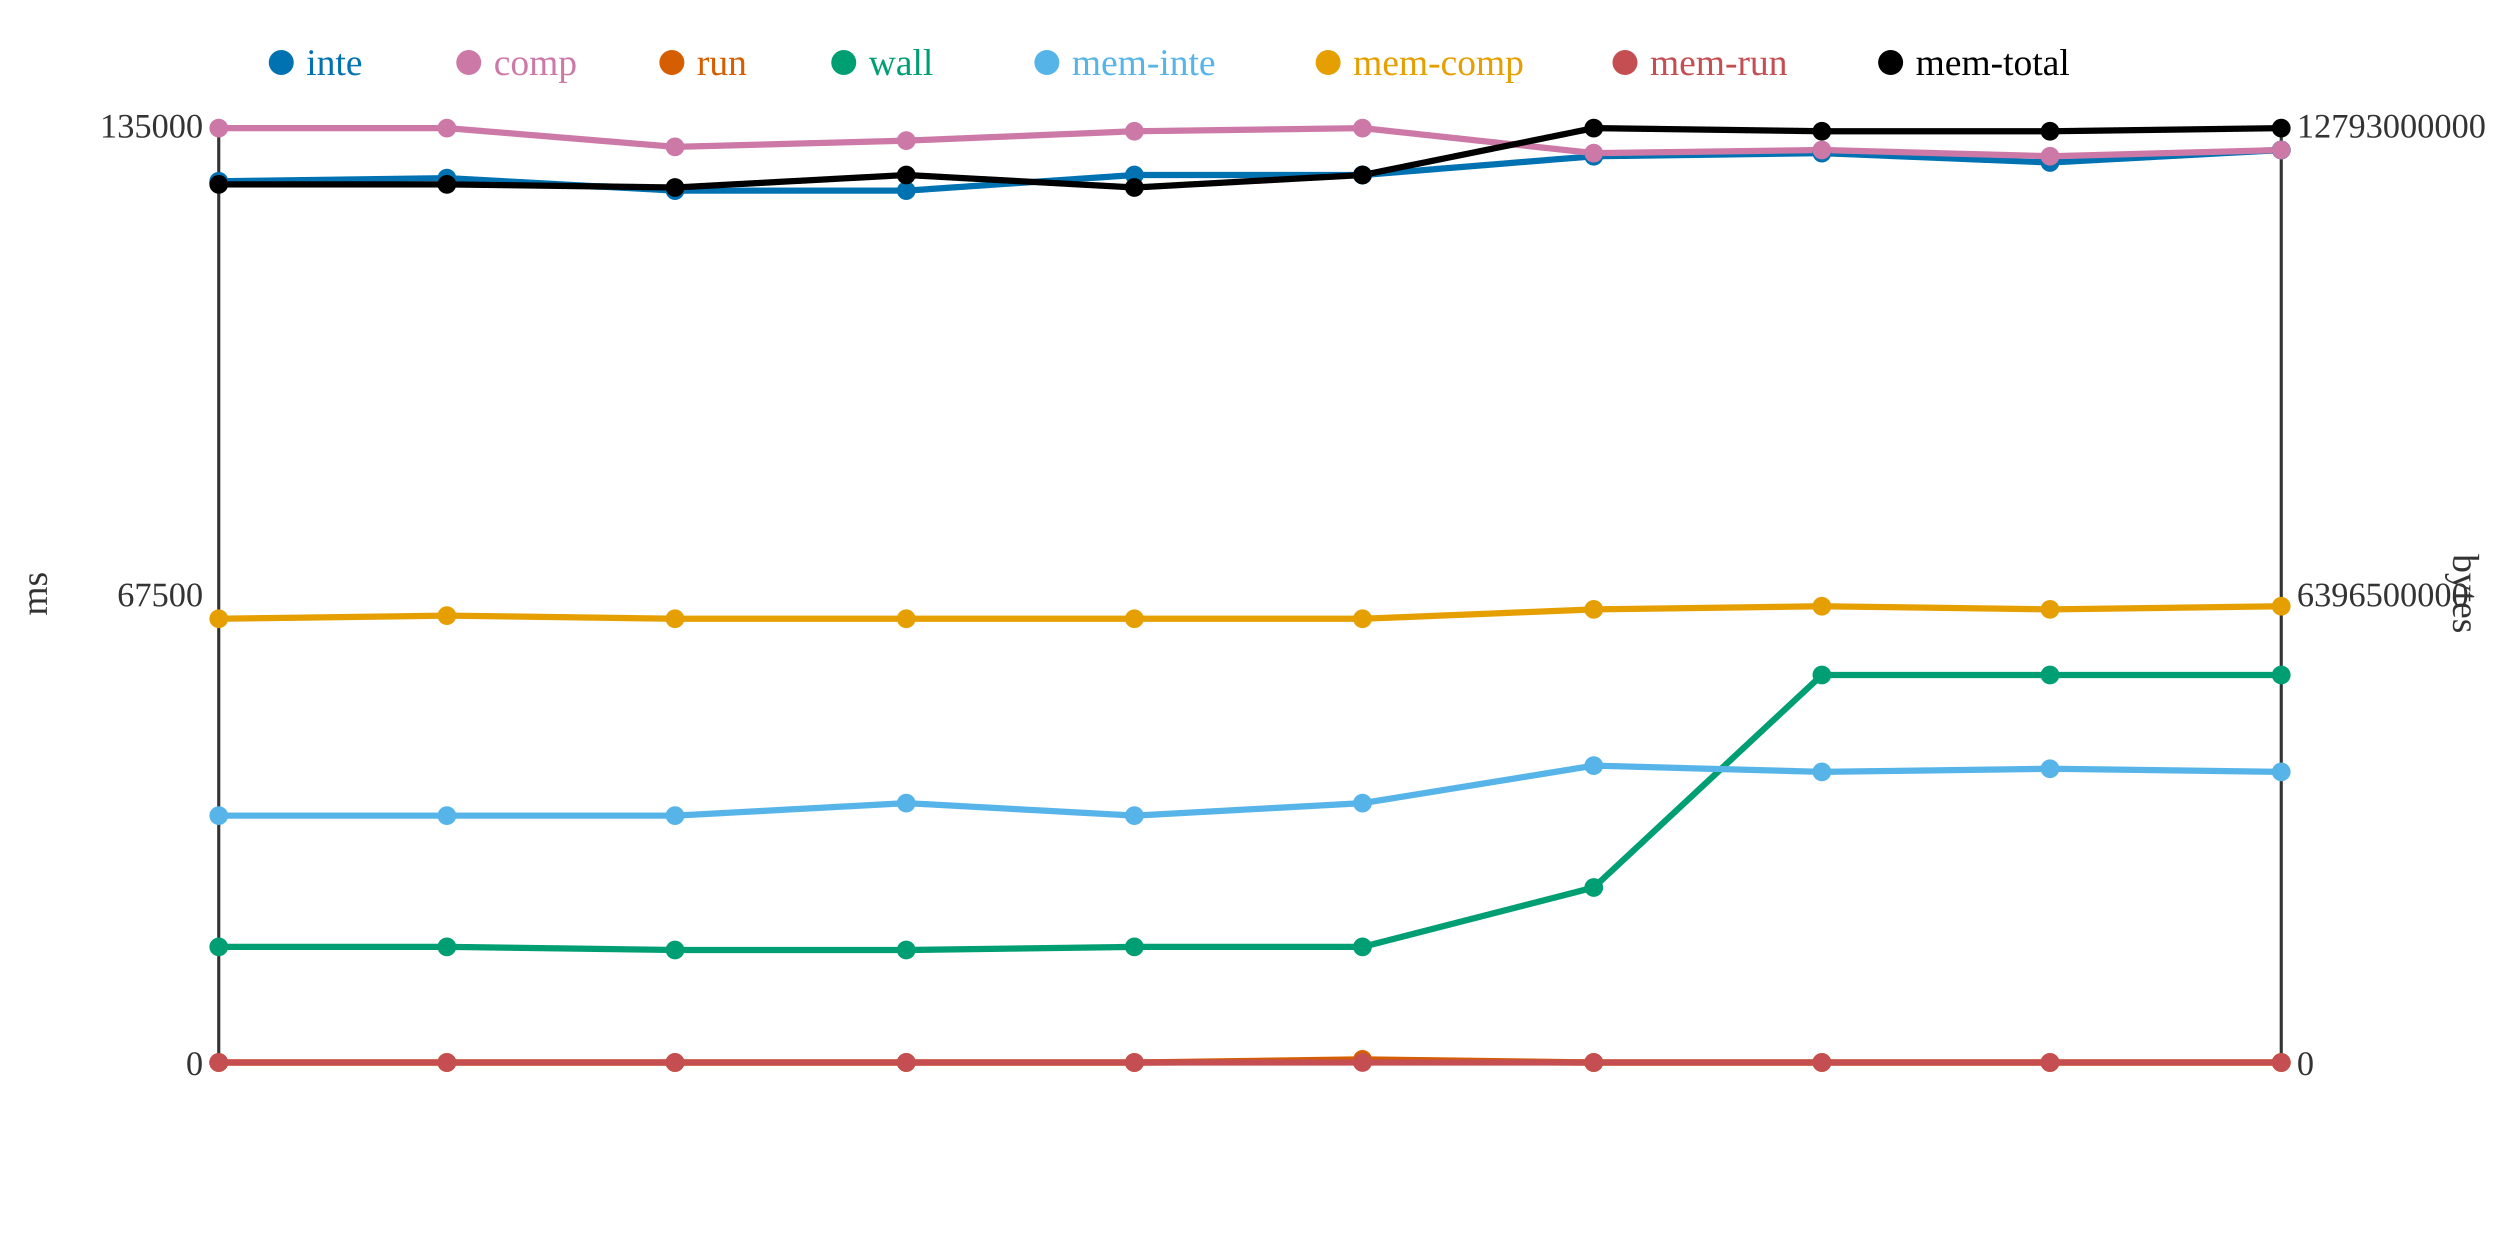
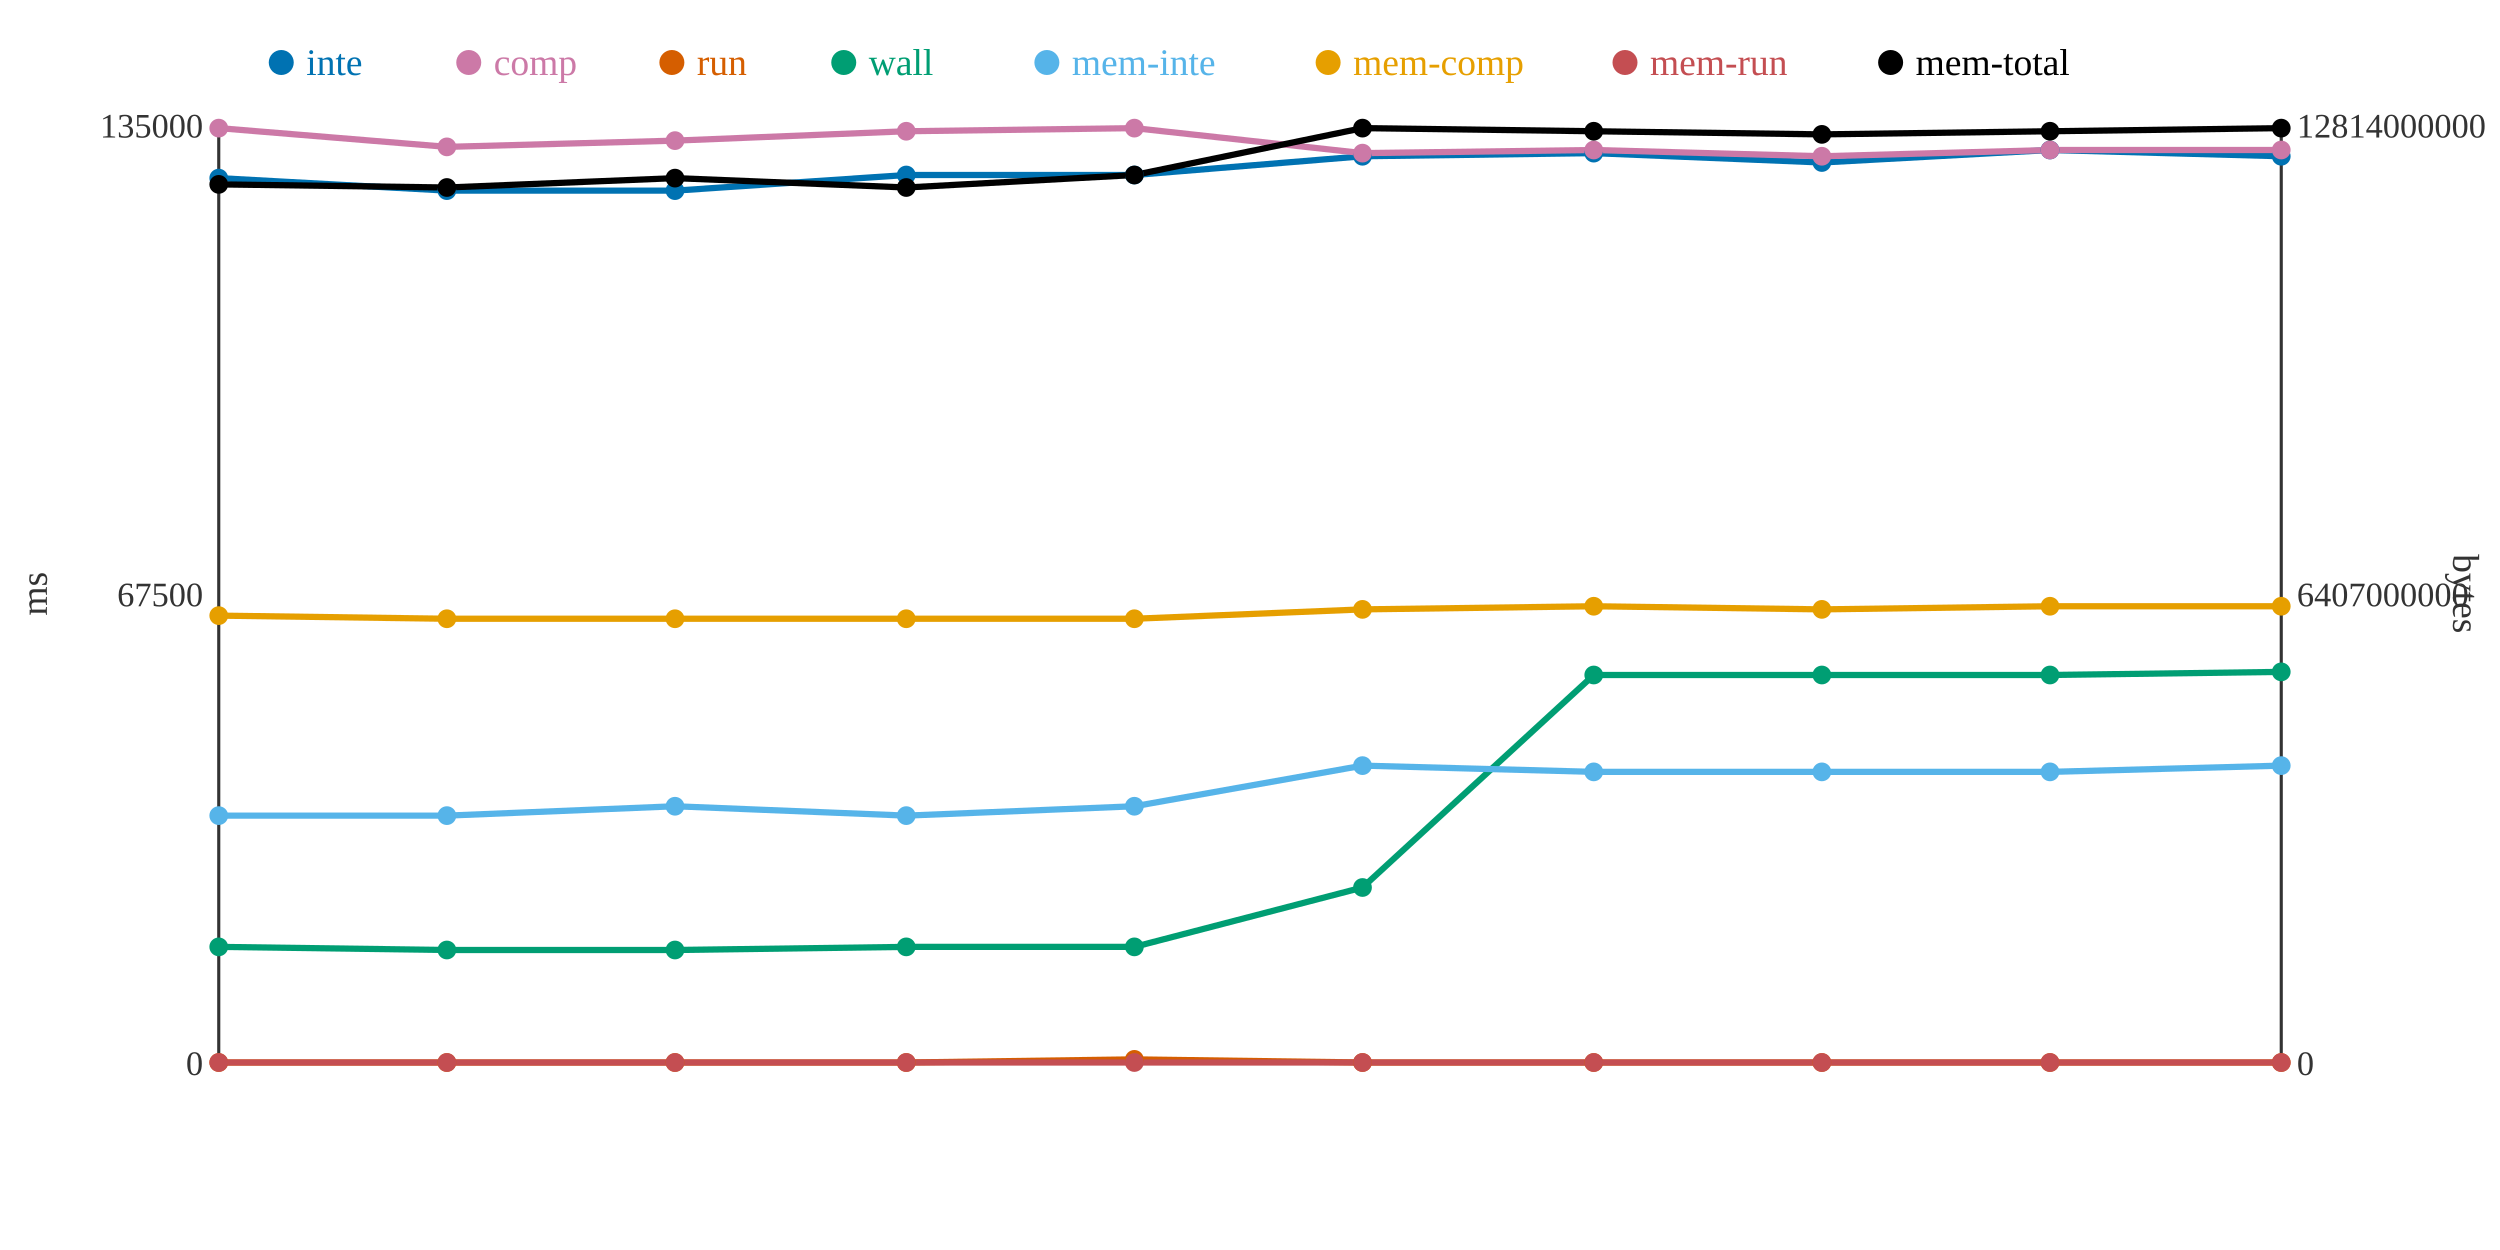
<svg xmlns="http://www.w3.org/2000/svg" width="800" height="400">
  <rect width="800" height="400" fill="white" />
  <line x1="70" y1="40" x2="70" y2="340" stroke="#333" stroke-width="1" />
  <line x1="70" y1="340" x2="730" y2="340" stroke="#333" stroke-width="1" />
  <line x1="730" y1="40" x2="730" y2="340" stroke="#333" stroke-width="1" />
  <text x="65" y="344" text-anchor="end" font-size="11" fill="#333">0</text>
  <text x="65" y="194" text-anchor="end" font-size="11" fill="#333">67500</text>
  <text x="65" y="44" text-anchor="end" font-size="11" fill="#333">135000</text>
  <text x="15" y="190" text-anchor="middle" font-size="12" fill="#333" transform="rotate(-90 15 190)">ms</text>
  <text x="735" y="344" text-anchor="start" font-size="11" fill="#333">0</text>
-   <text x="735" y="194" text-anchor="start" font-size="11" fill="#333">6396500000</text>
-   <text x="735" y="44" text-anchor="start" font-size="11" fill="#333">12793000000</text>
+   <text x="735" y="194" text-anchor="start" font-size="11" fill="#333">6407000000</text>
+   <text x="735" y="44" text-anchor="start" font-size="11" fill="#333">12814000000</text>
  <text x="785" y="190" text-anchor="middle" font-size="12" fill="#333" transform="rotate(90 785 190)">bytes</text>
-   <polyline points="70,58 143,57 216,61 290,61 363,56 436,56 510,50 583,49 656,52 730,48" fill="none" stroke="#0072B2" stroke-width="2" />
-   <polyline points="70,41 143,41 216,47 290,45 363,42 436,41 510,49 583,48 656,50 730,48" fill="none" stroke="#CC79A7" stroke-width="2" />
-   <polyline points="70,340 143,340 216,340 290,340 363,340 436,339 510,340 583,340 656,340 730,340" fill="none" stroke="#D55E00" stroke-width="2" />
-   <polyline points="70,303 143,303 216,304 290,304 363,303 436,303 510,284 583,216 656,216 730,216" fill="none" stroke="#009E73" stroke-width="2" />
-   <polyline points="70,261 143,261 216,261 290,257 363,261 436,257 510,245 583,247 656,246 730,247" fill="none" stroke="#56B4E9" stroke-width="2" />
-   <polyline points="70,198 143,197 216,198 290,198 363,198 436,198 510,195 583,194 656,195 730,194" fill="none" stroke="#E69F00" stroke-width="2" />
+   <polyline points="70,57 143,61 216,61 290,56 363,56 436,50 510,49 583,52 656,48 730,50" fill="none" stroke="#0072B2" stroke-width="2" />
+   <polyline points="70,41 143,47 216,45 290,42 363,41 436,49 510,48 583,50 656,48 730,48" fill="none" stroke="#CC79A7" stroke-width="2" />
+   <polyline points="70,340 143,340 216,340 290,340 363,339 436,340 510,340 583,340 656,340 730,340" fill="none" stroke="#D55E00" stroke-width="2" />
+   <polyline points="70,303 143,304 216,304 290,303 363,303 436,284 510,216 583,216 656,216 730,215" fill="none" stroke="#009E73" stroke-width="2" />
+   <polyline points="70,261 143,261 216,258 290,261 363,258 436,245 510,247 583,247 656,247 730,245" fill="none" stroke="#56B4E9" stroke-width="2" />
+   <polyline points="70,197 143,198 216,198 290,198 363,198 436,195 510,194 583,195 656,194 730,194" fill="none" stroke="#E69F00" stroke-width="2" />
  <polyline points="70,340 143,340 216,340 290,340 363,340 436,340 510,340 583,340 656,340 730,340" fill="none" stroke="#C44E52" stroke-width="2" />
-   <polyline points="70,59 143,59 216,60 290,56 363,60 436,56 510,41 583,42 656,42 730,41" fill="none" stroke="#000000" stroke-width="2" />
-   <circle cx="70" cy="58" r="3" fill="#0072B2" />
+   <polyline points="70,59 143,60 216,57 290,60 363,56 436,41 510,42 583,43 656,42 730,41" fill="none" stroke="#000000" stroke-width="2" />
+   <circle cx="70" cy="57" r="3" fill="#0072B2" />
  <circle cx="70" cy="41" r="3" fill="#CC79A7" />
  <circle cx="70" cy="340" r="3" fill="#D55E00" />
  <circle cx="70" cy="303" r="3" fill="#009E73" />
  <circle cx="70" cy="261" r="3" fill="#56B4E9" />
-   <circle cx="70" cy="198" r="3" fill="#E69F00" />
+   <circle cx="70" cy="197" r="3" fill="#E69F00" />
  <circle cx="70" cy="340" r="3" fill="#C44E52" />
  <circle cx="70" cy="59" r="3" fill="#000000" />
-   <circle cx="143" cy="57" r="3" fill="#0072B2" />
-   <circle cx="143" cy="41" r="3" fill="#CC79A7" />
+   <circle cx="143" cy="61" r="3" fill="#0072B2" />
+   <circle cx="143" cy="47" r="3" fill="#CC79A7" />
  <circle cx="143" cy="340" r="3" fill="#D55E00" />
-   <circle cx="143" cy="303" r="3" fill="#009E73" />
+   <circle cx="143" cy="304" r="3" fill="#009E73" />
  <circle cx="143" cy="261" r="3" fill="#56B4E9" />
-   <circle cx="143" cy="197" r="3" fill="#E69F00" />
+   <circle cx="143" cy="198" r="3" fill="#E69F00" />
  <circle cx="143" cy="340" r="3" fill="#C44E52" />
-   <circle cx="143" cy="59" r="3" fill="#000000" />
+   <circle cx="143" cy="60" r="3" fill="#000000" />
  <circle cx="216" cy="61" r="3" fill="#0072B2" />
-   <circle cx="216" cy="47" r="3" fill="#CC79A7" />
+   <circle cx="216" cy="45" r="3" fill="#CC79A7" />
  <circle cx="216" cy="340" r="3" fill="#D55E00" />
  <circle cx="216" cy="304" r="3" fill="#009E73" />
-   <circle cx="216" cy="261" r="3" fill="#56B4E9" />
+   <circle cx="216" cy="258" r="3" fill="#56B4E9" />
  <circle cx="216" cy="198" r="3" fill="#E69F00" />
  <circle cx="216" cy="340" r="3" fill="#C44E52" />
-   <circle cx="216" cy="60" r="3" fill="#000000" />
-   <circle cx="290" cy="61" r="3" fill="#0072B2" />
-   <circle cx="290" cy="45" r="3" fill="#CC79A7" />
+   <circle cx="216" cy="57" r="3" fill="#000000" />
+   <circle cx="290" cy="56" r="3" fill="#0072B2" />
+   <circle cx="290" cy="42" r="3" fill="#CC79A7" />
  <circle cx="290" cy="340" r="3" fill="#D55E00" />
-   <circle cx="290" cy="304" r="3" fill="#009E73" />
-   <circle cx="290" cy="257" r="3" fill="#56B4E9" />
+   <circle cx="290" cy="303" r="3" fill="#009E73" />
+   <circle cx="290" cy="261" r="3" fill="#56B4E9" />
  <circle cx="290" cy="198" r="3" fill="#E69F00" />
  <circle cx="290" cy="340" r="3" fill="#C44E52" />
-   <circle cx="290" cy="56" r="3" fill="#000000" />
+   <circle cx="290" cy="60" r="3" fill="#000000" />
  <circle cx="363" cy="56" r="3" fill="#0072B2" />
-   <circle cx="363" cy="42" r="3" fill="#CC79A7" />
-   <circle cx="363" cy="340" r="3" fill="#D55E00" />
+   <circle cx="363" cy="41" r="3" fill="#CC79A7" />
+   <circle cx="363" cy="339" r="3" fill="#D55E00" />
  <circle cx="363" cy="303" r="3" fill="#009E73" />
-   <circle cx="363" cy="261" r="3" fill="#56B4E9" />
+   <circle cx="363" cy="258" r="3" fill="#56B4E9" />
  <circle cx="363" cy="198" r="3" fill="#E69F00" />
  <circle cx="363" cy="340" r="3" fill="#C44E52" />
-   <circle cx="363" cy="60" r="3" fill="#000000" />
-   <circle cx="436" cy="56" r="3" fill="#0072B2" />
-   <circle cx="436" cy="41" r="3" fill="#CC79A7" />
-   <circle cx="436" cy="339" r="3" fill="#D55E00" />
-   <circle cx="436" cy="303" r="3" fill="#009E73" />
-   <circle cx="436" cy="257" r="3" fill="#56B4E9" />
-   <circle cx="436" cy="198" r="3" fill="#E69F00" />
+   <circle cx="363" cy="56" r="3" fill="#000000" />
+   <circle cx="436" cy="50" r="3" fill="#0072B2" />
+   <circle cx="436" cy="49" r="3" fill="#CC79A7" />
+   <circle cx="436" cy="340" r="3" fill="#D55E00" />
+   <circle cx="436" cy="284" r="3" fill="#009E73" />
+   <circle cx="436" cy="245" r="3" fill="#56B4E9" />
+   <circle cx="436" cy="195" r="3" fill="#E69F00" />
  <circle cx="436" cy="340" r="3" fill="#C44E52" />
-   <circle cx="436" cy="56" r="3" fill="#000000" />
-   <circle cx="510" cy="50" r="3" fill="#0072B2" />
-   <circle cx="510" cy="49" r="3" fill="#CC79A7" />
+   <circle cx="436" cy="41" r="3" fill="#000000" />
+   <circle cx="510" cy="49" r="3" fill="#0072B2" />
+   <circle cx="510" cy="48" r="3" fill="#CC79A7" />
  <circle cx="510" cy="340" r="3" fill="#D55E00" />
-   <circle cx="510" cy="284" r="3" fill="#009E73" />
-   <circle cx="510" cy="245" r="3" fill="#56B4E9" />
-   <circle cx="510" cy="195" r="3" fill="#E69F00" />
+   <circle cx="510" cy="216" r="3" fill="#009E73" />
+   <circle cx="510" cy="247" r="3" fill="#56B4E9" />
+   <circle cx="510" cy="194" r="3" fill="#E69F00" />
  <circle cx="510" cy="340" r="3" fill="#C44E52" />
-   <circle cx="510" cy="41" r="3" fill="#000000" />
-   <circle cx="583" cy="49" r="3" fill="#0072B2" />
-   <circle cx="583" cy="48" r="3" fill="#CC79A7" />
+   <circle cx="510" cy="42" r="3" fill="#000000" />
+   <circle cx="583" cy="52" r="3" fill="#0072B2" />
+   <circle cx="583" cy="50" r="3" fill="#CC79A7" />
  <circle cx="583" cy="340" r="3" fill="#D55E00" />
  <circle cx="583" cy="216" r="3" fill="#009E73" />
  <circle cx="583" cy="247" r="3" fill="#56B4E9" />
-   <circle cx="583" cy="194" r="3" fill="#E69F00" />
+   <circle cx="583" cy="195" r="3" fill="#E69F00" />
  <circle cx="583" cy="340" r="3" fill="#C44E52" />
-   <circle cx="583" cy="42" r="3" fill="#000000" />
-   <circle cx="656" cy="52" r="3" fill="#0072B2" />
-   <circle cx="656" cy="50" r="3" fill="#CC79A7" />
+   <circle cx="583" cy="43" r="3" fill="#000000" />
+   <circle cx="656" cy="48" r="3" fill="#0072B2" />
+   <circle cx="656" cy="48" r="3" fill="#CC79A7" />
  <circle cx="656" cy="340" r="3" fill="#D55E00" />
  <circle cx="656" cy="216" r="3" fill="#009E73" />
-   <circle cx="656" cy="246" r="3" fill="#56B4E9" />
-   <circle cx="656" cy="195" r="3" fill="#E69F00" />
+   <circle cx="656" cy="247" r="3" fill="#56B4E9" />
+   <circle cx="656" cy="194" r="3" fill="#E69F00" />
  <circle cx="656" cy="340" r="3" fill="#C44E52" />
  <circle cx="656" cy="42" r="3" fill="#000000" />
-   <circle cx="730" cy="48" r="3" fill="#0072B2" />
+   <circle cx="730" cy="50" r="3" fill="#0072B2" />
  <circle cx="730" cy="48" r="3" fill="#CC79A7" />
  <circle cx="730" cy="340" r="3" fill="#D55E00" />
-   <circle cx="730" cy="216" r="3" fill="#009E73" />
-   <circle cx="730" cy="247" r="3" fill="#56B4E9" />
+   <circle cx="730" cy="215" r="3" fill="#009E73" />
+   <circle cx="730" cy="245" r="3" fill="#56B4E9" />
  <circle cx="730" cy="194" r="3" fill="#E69F00" />
  <circle cx="730" cy="340" r="3" fill="#C44E52" />
  <circle cx="730" cy="41" r="3" fill="#000000" />
  <circle cx="90" cy="20" r="4" fill="#0072B2" />
  <text x="98" y="24" text-anchor="start" font-size="12" fill="#0072B2">inte</text>
  <circle cx="150" cy="20" r="4" fill="#CC79A7" />
  <text x="158" y="24" text-anchor="start" font-size="12" fill="#CC79A7">comp</text>
  <circle cx="215" cy="20" r="4" fill="#D55E00" />
  <text x="223" y="24" text-anchor="start" font-size="12" fill="#D55E00">run</text>
  <circle cx="270" cy="20" r="4" fill="#009E73" />
  <text x="278" y="24" text-anchor="start" font-size="12" fill="#009E73">wall</text>
  <circle cx="335" cy="20" r="4" fill="#56B4E9" />
  <text x="343" y="24" text-anchor="start" font-size="12" fill="#56B4E9">mem-inte</text>
  <circle cx="425" cy="20" r="4" fill="#E69F00" />
  <text x="433" y="24" text-anchor="start" font-size="12" fill="#E69F00">mem-comp</text>
  <circle cx="520" cy="20" r="4" fill="#C44E52" />
  <text x="528" y="24" text-anchor="start" font-size="12" fill="#C44E52">mem-run</text>
  <circle cx="605" cy="20" r="4" fill="#000000" />
  <text x="613" y="24" text-anchor="start" font-size="12" fill="#000000">mem-total</text>
</svg>
